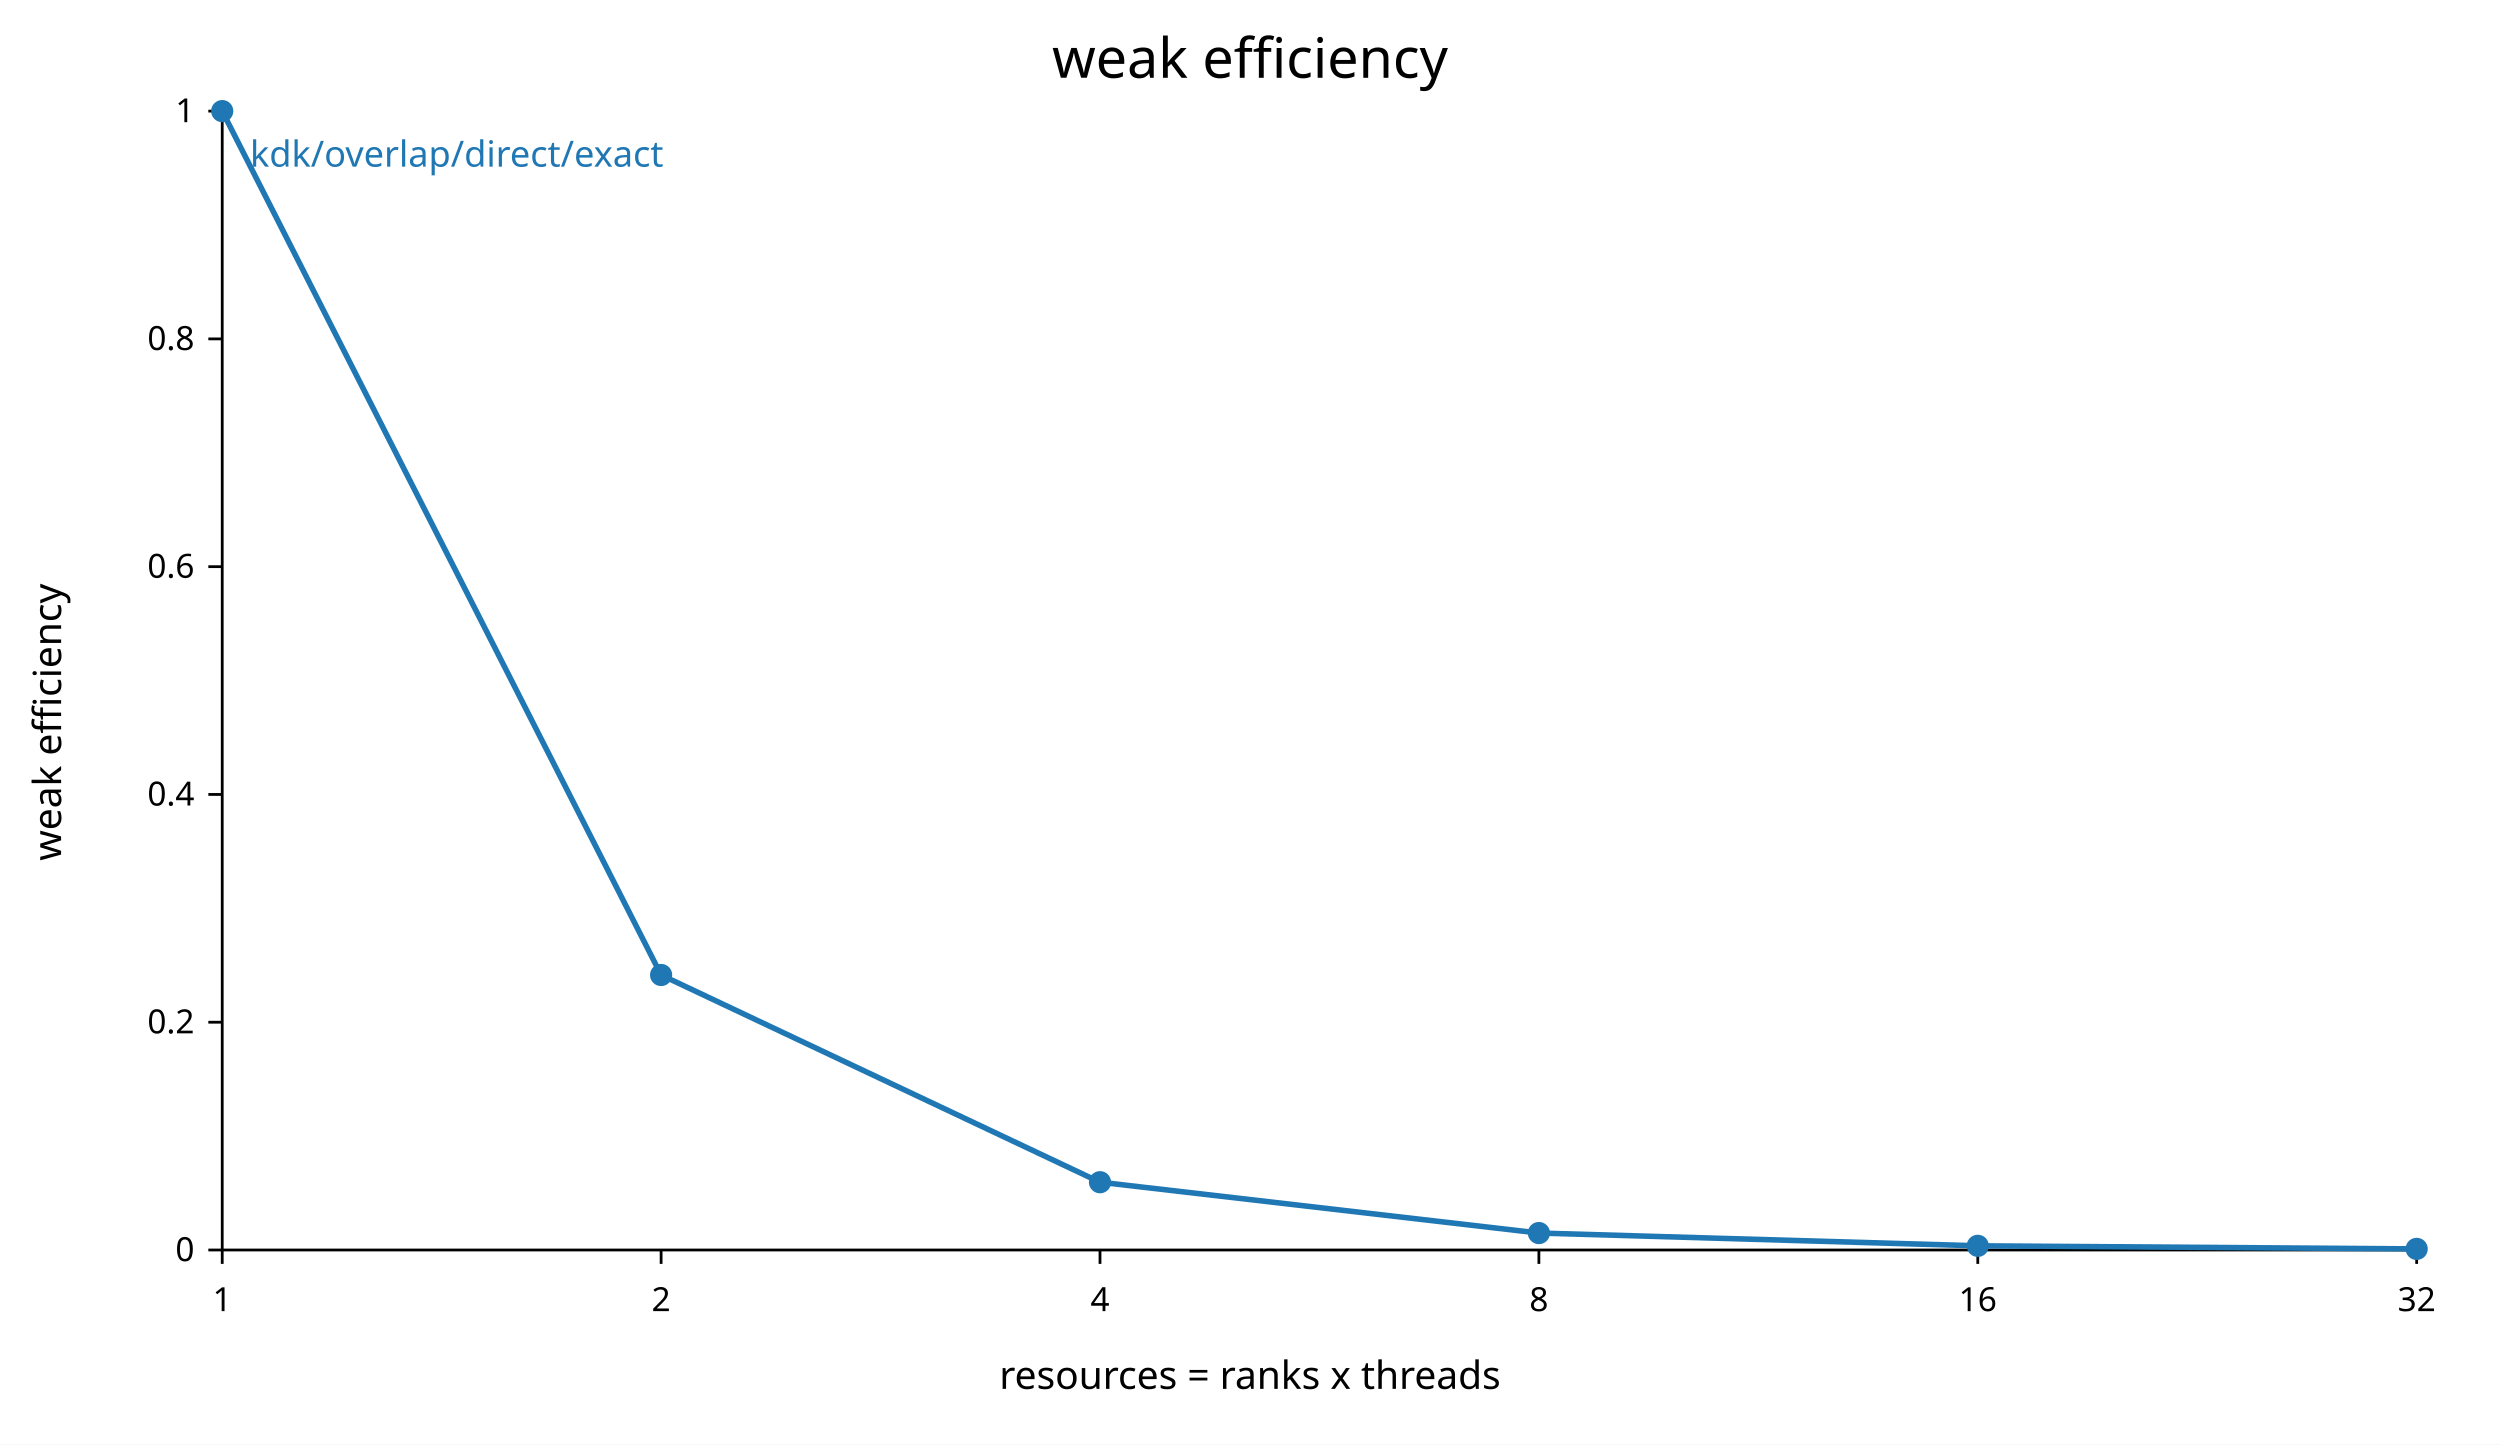
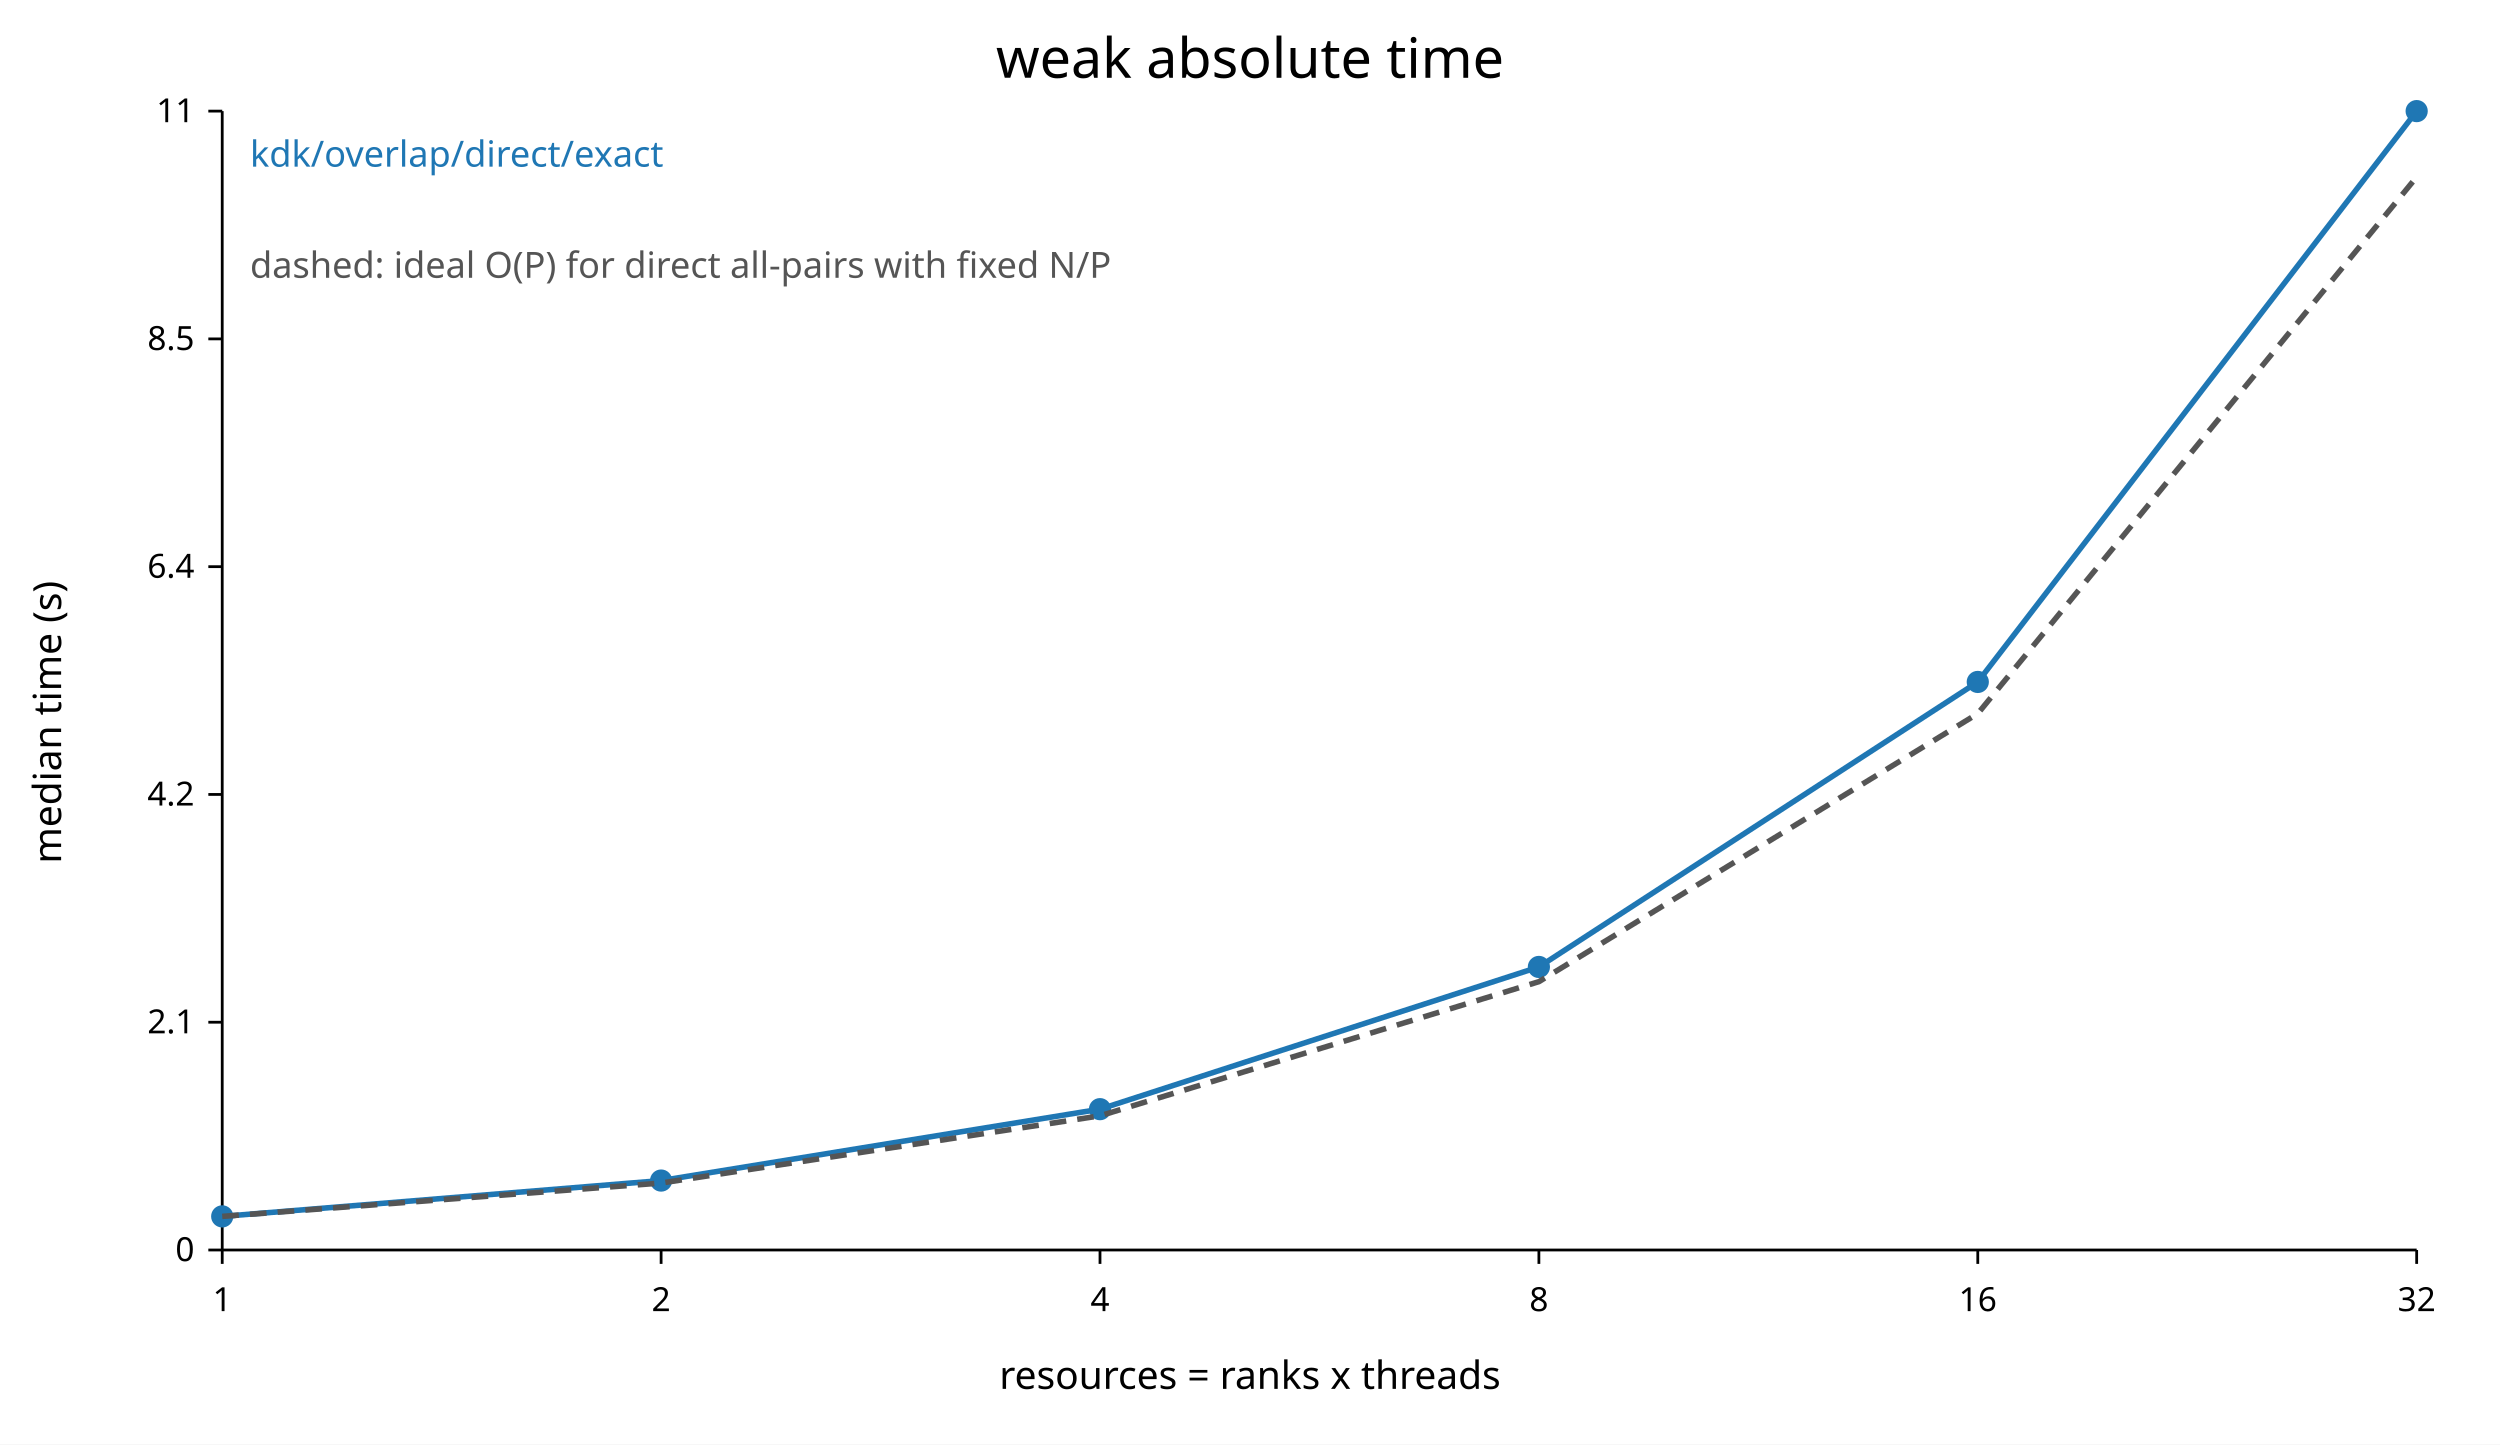
<svg xmlns="http://www.w3.org/2000/svg" width="900" height="520" viewBox="0 0 900 520">
  <rect width="100%" height="100%" fill="white" />
  <line x1="80" y1="450" x2="870" y2="450" stroke="black" />
  <line x1="80" y1="40" x2="80" y2="450" stroke="black" />
-   <text x="450.0" y="28" text-anchor="middle" font-family="sans-serif" font-size="20">weak efficiency</text>
+   <text x="450.0" y="28" text-anchor="middle" font-family="sans-serif" font-size="20">weak absolute time</text>
  <text x="450.0" y="500" text-anchor="middle" font-family="sans-serif" font-size="14">resources = ranks x threads</text>
-   <text transform="translate(22,260.0) rotate(-90)" text-anchor="middle" font-family="sans-serif" font-size="14">weak efficiency</text>
+   <text transform="translate(22,260.0) rotate(-90)" text-anchor="middle" font-family="sans-serif" font-size="14">median time (s)</text>
  <line x1="80.0" y1="450" x2="80.0" y2="455" stroke="black" />
  <text x="80.0" y="472" text-anchor="middle" font-family="sans-serif" font-size="12">1</text>
  <line x1="238.0" y1="450" x2="238.0" y2="455" stroke="black" />
  <text x="238.0" y="472" text-anchor="middle" font-family="sans-serif" font-size="12">2</text>
  <line x1="396.0" y1="450" x2="396.0" y2="455" stroke="black" />
  <text x="396.0" y="472" text-anchor="middle" font-family="sans-serif" font-size="12">4</text>
  <line x1="554.0" y1="450" x2="554.0" y2="455" stroke="black" />
  <text x="554.0" y="472" text-anchor="middle" font-family="sans-serif" font-size="12">8</text>
  <line x1="712.0" y1="450" x2="712.0" y2="455" stroke="black" />
  <text x="712.0" y="472" text-anchor="middle" font-family="sans-serif" font-size="12">16</text>
  <line x1="870.0" y1="450" x2="870.0" y2="455" stroke="black" />
  <text x="870.0" y="472" text-anchor="middle" font-family="sans-serif" font-size="12">32</text>
  <line x1="75" y1="450.0" x2="80" y2="450.0" stroke="black" />
  <text x="70" y="454.0" text-anchor="end" font-family="sans-serif" font-size="12">0</text>
  <line x1="75" y1="368.0" x2="80" y2="368.0" stroke="black" />
-   <text x="70" y="372.0" text-anchor="end" font-family="sans-serif" font-size="12">0.2</text>
+   <text x="70" y="372.0" text-anchor="end" font-family="sans-serif" font-size="12">2.1</text>
  <line x1="75" y1="286.0" x2="80" y2="286.0" stroke="black" />
-   <text x="70" y="290.0" text-anchor="end" font-family="sans-serif" font-size="12">0.4</text>
+   <text x="70" y="290.0" text-anchor="end" font-family="sans-serif" font-size="12">4.2</text>
  <line x1="75" y1="204.0" x2="80" y2="204.0" stroke="black" />
-   <text x="70" y="208.0" text-anchor="end" font-family="sans-serif" font-size="12">0.6</text>
+   <text x="70" y="208.0" text-anchor="end" font-family="sans-serif" font-size="12">6.4</text>
  <line x1="75" y1="122.0" x2="80" y2="122.0" stroke="black" />
-   <text x="70" y="126.0" text-anchor="end" font-family="sans-serif" font-size="12">0.8</text>
+   <text x="70" y="126.0" text-anchor="end" font-family="sans-serif" font-size="12">8.5</text>
  <line x1="75" y1="40.0" x2="80" y2="40.0" stroke="black" />
-   <text x="70" y="44.0" text-anchor="end" font-family="sans-serif" font-size="12">1</text>
-   <polyline points="80.0,40.0 238.0,351.0 396.0,425.6 554.0,443.9 712.0,448.5 870.0,449.6" fill="none" stroke="#1f77b4" stroke-width="2" />
-   <circle cx="80.0" cy="40.0" r="4" fill="#1f77b4" />
-   <circle cx="238.0" cy="351.0" r="4" fill="#1f77b4" />
-   <circle cx="396.0" cy="425.6" r="4" fill="#1f77b4" />
-   <circle cx="554.0" cy="443.9" r="4" fill="#1f77b4" />
-   <circle cx="712.0" cy="448.5" r="4" fill="#1f77b4" />
-   <circle cx="870.0" cy="449.6" r="4" fill="#1f77b4" />
+   <text x="70" y="44.0" text-anchor="end" font-family="sans-serif" font-size="12">11</text>
+   <polyline points="80.0,437.9 238.0,425.0 396.0,399.3 554.0,348.1 712.0,245.5 870.0,40.0" fill="none" stroke="#1f77b4" stroke-width="2" />
+   <circle cx="80.0" cy="437.9" r="4" fill="#1f77b4" />
+   <circle cx="238.0" cy="425.0" r="4" fill="#1f77b4" />
+   <circle cx="396.0" cy="399.3" r="4" fill="#1f77b4" />
+   <circle cx="554.0" cy="348.1" r="4" fill="#1f77b4" />
+   <circle cx="712.0" cy="245.5" r="4" fill="#1f77b4" />
+   <circle cx="870.0" cy="40.0" r="4" fill="#1f77b4" />
+   <polyline points="80.0,437.9 238.0,425.9 396.0,401.7 554.0,353.4 712.0,256.9 870.0,63.7" fill="none" stroke="#555" stroke-width="2" stroke-dasharray="6,4" />
  <text x="90" y="60" font-family="sans-serif" font-size="13" fill="#1f77b4">kdk/overlap/direct/exact</text>
+   <text x="90" y="100" font-family="sans-serif" font-size="13" fill="#555">dashed: ideal O(P) for direct all-pairs with fixed N/P</text>
</svg>
